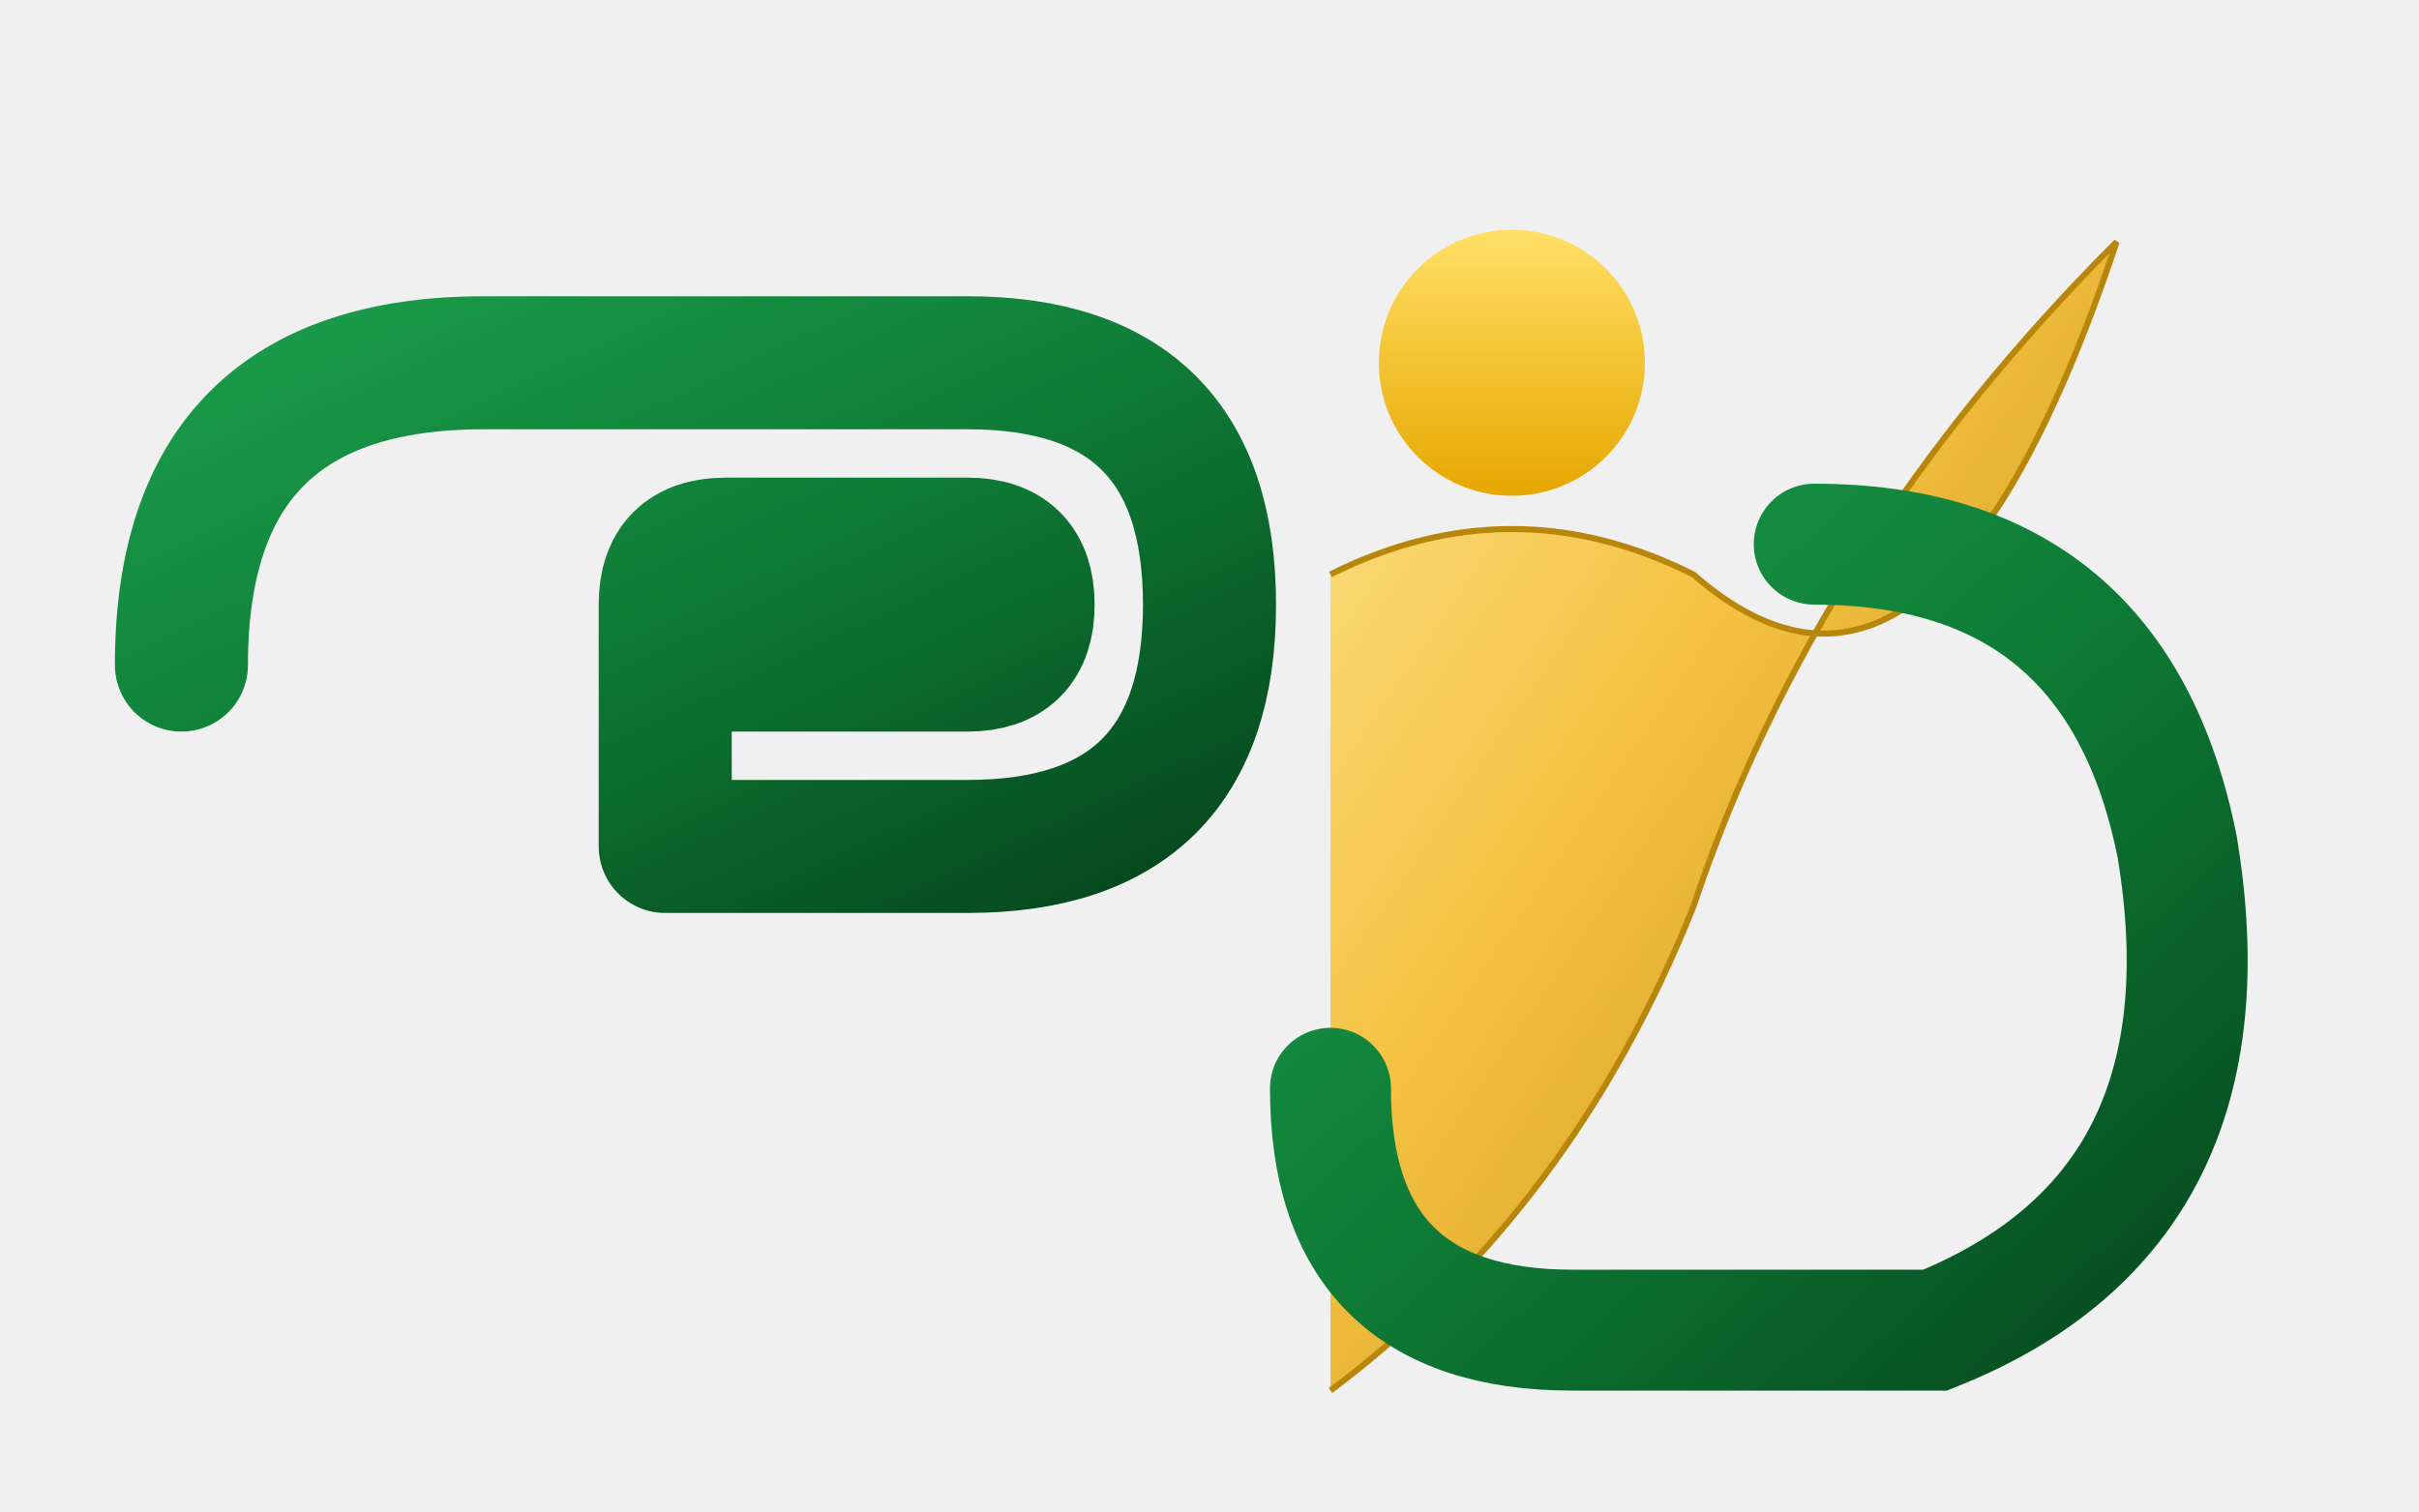
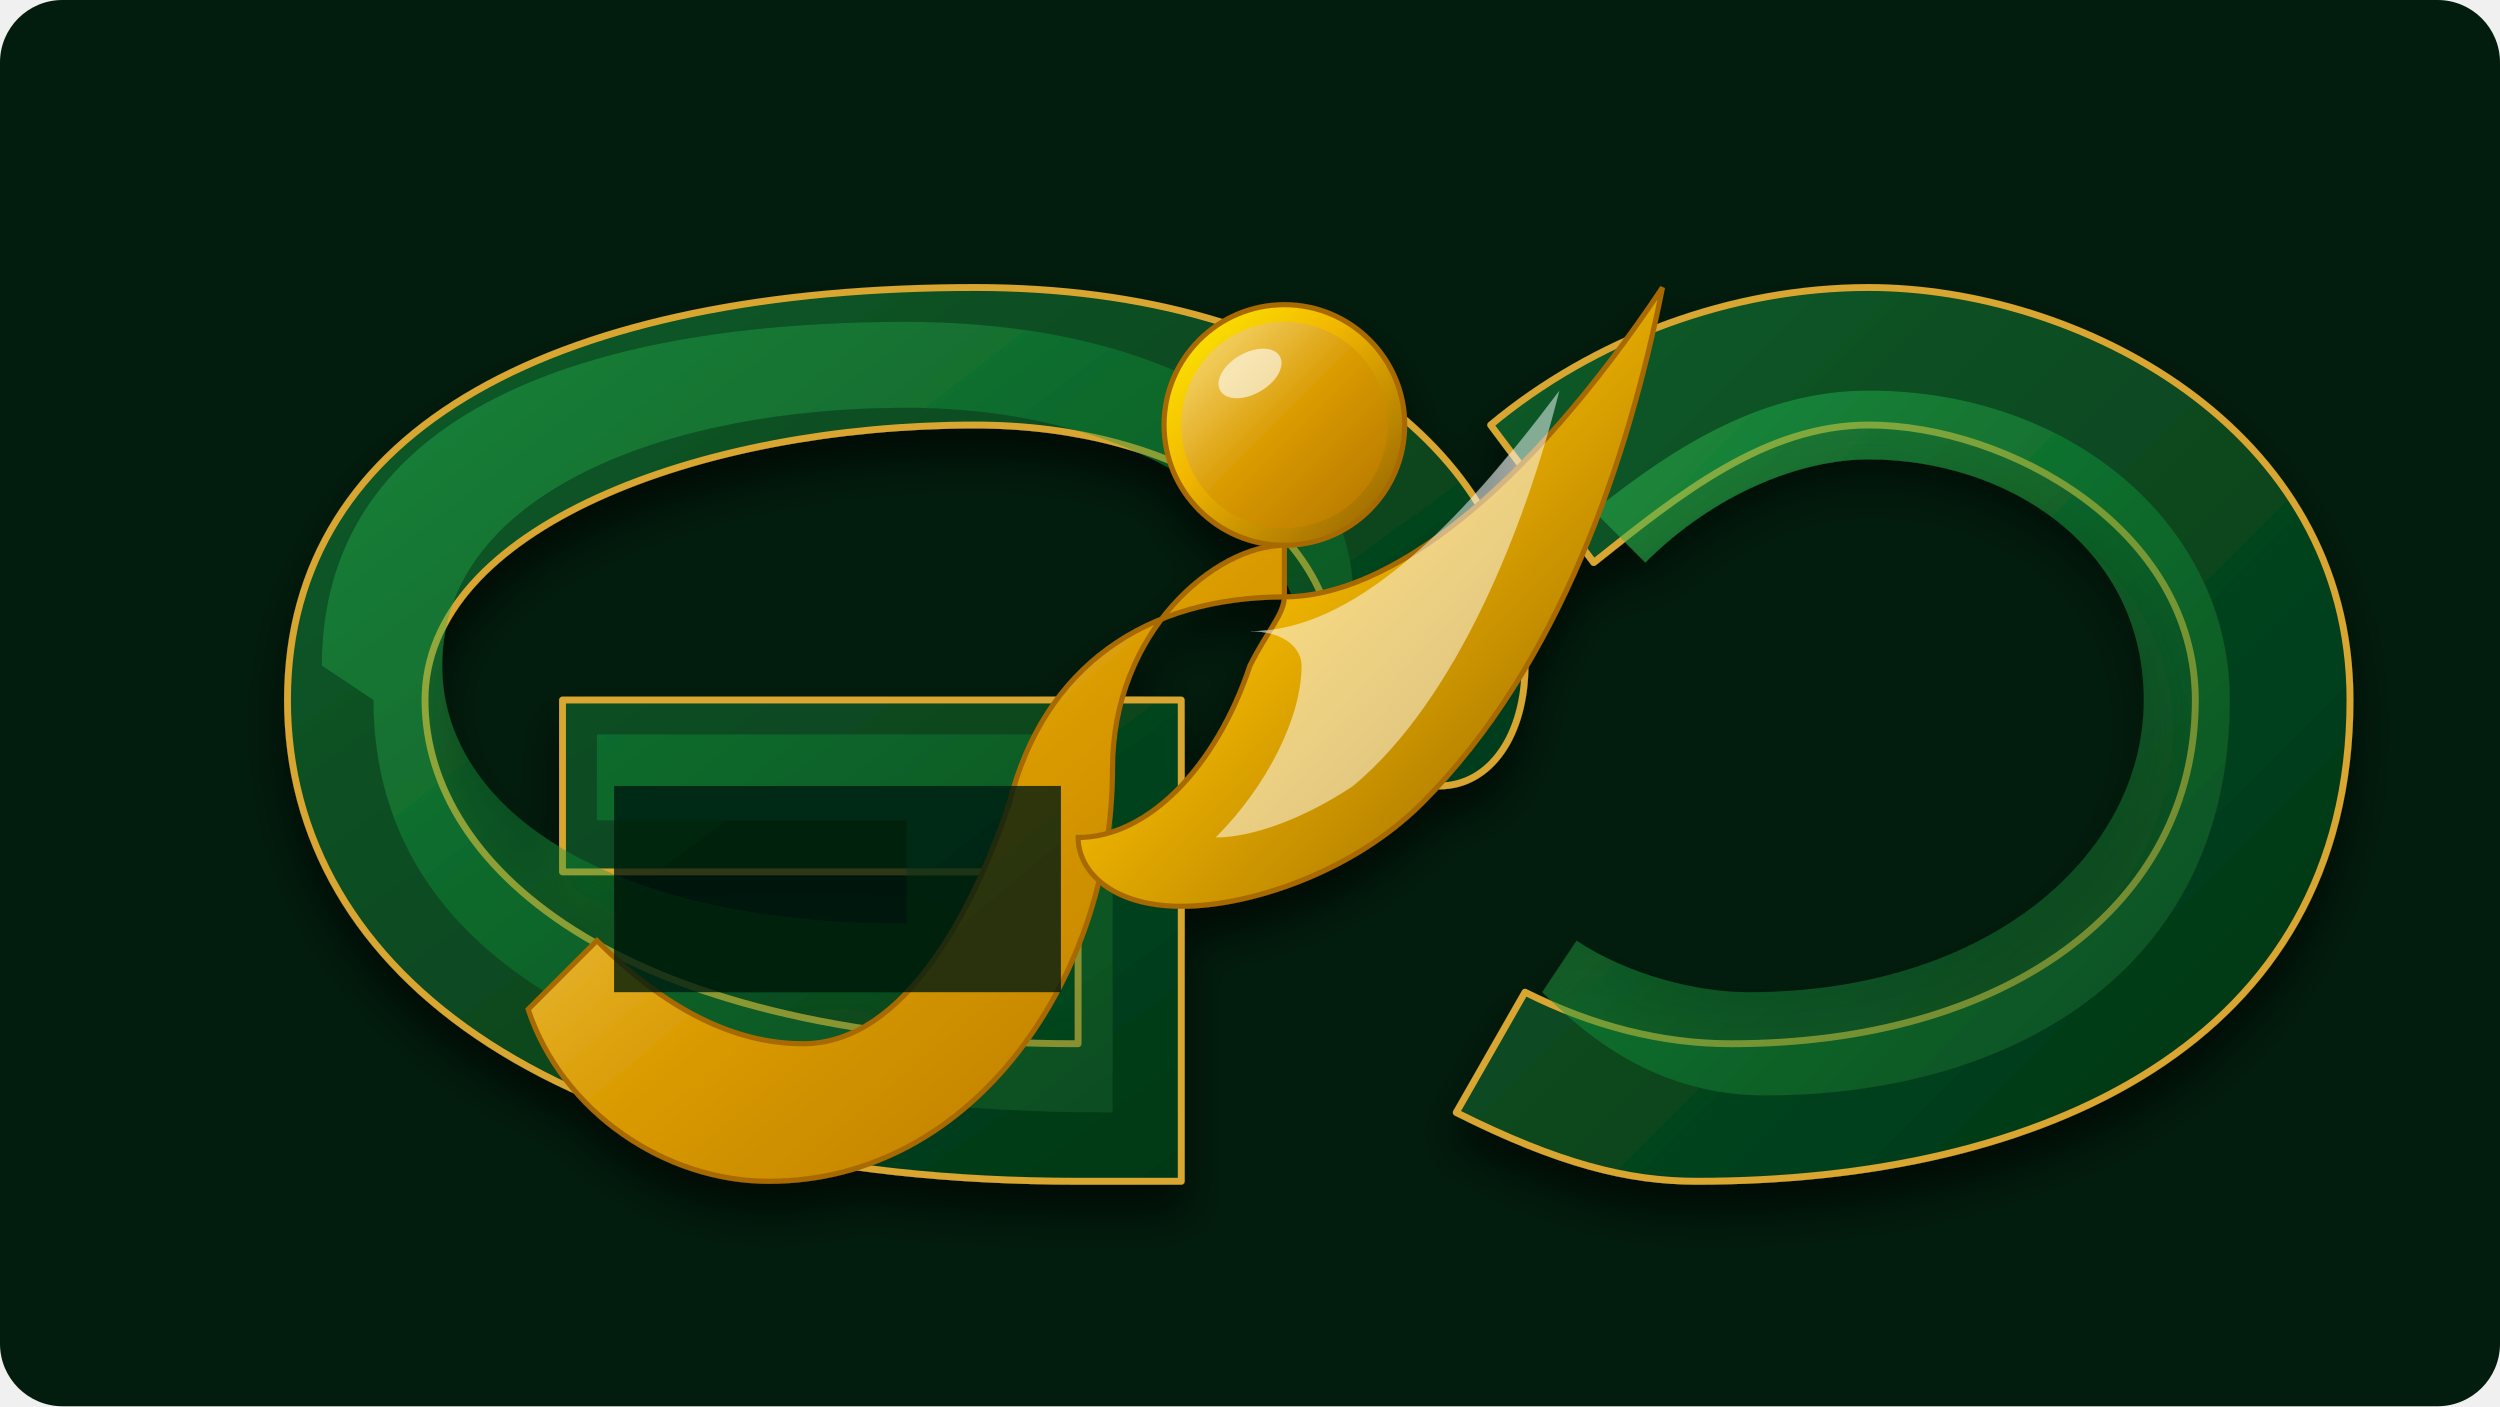
- <svg xmlns="http://www.w3.org/2000/svg" viewBox="0 0 400 250" width="400" height="250">
+ <svg xmlns="http://www.w3.org/2000/svg" viewBox="0 0 800 450" width="100%" height="100%">
  <defs>
-     <linearGradient id="greenGrad" x1="0%" y1="0%" x2="100%" y2="100%">
-       <stop offset="0%" stop-color="#1a9b4a" />
-       <stop offset="50%" stop-color="#0e7a35" />
-       <stop offset="100%" stop-color="#064a1f" />
+     <rect id="bg" width="800" height="450" rx="20" fill="#021c0d" />
+     <linearGradient id="goldBright" x1="0%" y1="0%" x2="100%" y2="100%">
+       <stop offset="0%" stop-color="#FFF200" />
+       <stop offset="40%" stop-color="#F2B705" />
+       <stop offset="100%" stop-color="#8A5A00" />
    </linearGradient>
-     <linearGradient id="goldGrad" x1="0%" y1="0%" x2="100%" y2="100%">
-       <stop offset="0%" stop-color="#fce38a" />
-       <stop offset="40%" stop-color="#f5c242" />
-       <stop offset="100%" stop-color="#b8860b" />
+     <linearGradient id="goldBody" x1="0%" y1="0%" x2="100%" y2="100%">
+       <stop offset="0%" stop-color="#FCE181" />
+       <stop offset="50%" stop-color="#D99A00" />
+       <stop offset="100%" stop-color="#B37400" />
    </linearGradient>
-     <linearGradient id="headGrad" x1="0%" y1="0%" x2="0%" y2="100%">
-       <stop offset="0%" stop-color="#ffe066" />
-       <stop offset="100%" stop-color="#e6a700" />
+     <linearGradient id="greenDark" x1="0%" y1="0%" x2="100%" y2="100%">
+       <stop offset="0%" stop-color="#0A5C2A" />
+       <stop offset="100%" stop-color="#043314" />
    </linearGradient>
+     <linearGradient id="greenLight" x1="0%" y1="0%" x2="100%" y2="100%">
+       <stop offset="0%" stop-color="#35C357" />
+       <stop offset="50%" stop-color="#168F38" />
+       <stop offset="100%" stop-color="#0A5C2A" />
+     </linearGradient>
+     <filter id="dropShadow" x="-10%" y="-10%" width="120%" height="120%">
+       <feDropShadow dx="0" dy="8" stdDeviation="6" flood-color="#000" flood-opacity="0.6" />
+     </filter>
+     <filter id="glow" x="-20%" y="-20%" width="140%" height="140%">
+       <feGaussianBlur stdDeviation="4" result="blur" />
+       <feComposite in="SourceGraphic" in2="blur" operator="over" />
+     </filter>
  </defs>
-   <path d="M 30 110 Q 30 60 80 60 L 160 60 Q 200 60 200 100 Q 200 140 160 140 L 110 140 L 110 100 Q 110 90 120 90 L 160 90 Q 170 90 170 100 Q 170 110 160 110 L 120 110" fill="none" stroke="url(#greenGrad)" stroke-width="22" stroke-linecap="round" stroke-linejoin="round" />
-   <circle cx="250" cy="60" r="22" fill="url(#headGrad)" />
-   <path d="M 220 95 Q 250 80 280 95 Q 320 130 350 40 Q 300 90 280 150 Q 260 200 220 230" fill="url(#goldGrad)" stroke="#b8860b" stroke-width="1" />
-   <path d="M 300 90 Q 350 90 360 140 Q 370 200 320 220 L 260 220 Q 220 220 220 180" fill="none" stroke="url(#greenGrad)" stroke-width="20" stroke-linecap="round" />
+   <use href="#bg" />
+   <g transform="translate(70, 70) scale(1.1)" filter="url(#dropShadow)">
+     <path d="M 250,280 C 100,280 20,220 20,140 C 20,60 100,20 220,20 C 320,20 380,70 380,130 C 380,150 370,165 355,165 C 340,165 325,150 325,130 C 325,90 280,60 220,60 C 140,60 60,90 60,140 C 60,190 120,240 250,240 L 250,190 L 100,190 L 100,140 L 280,140 L 280,280 Z" fill="url(#greenDark)" stroke="#D9A632" stroke-width="2" stroke-linejoin="round" />
+     <path d="M 30,130 C 30,60 100,30 200,30 C 280,30 330,65 330,110 C 330,120 325,125 315,125 C 315,90 270,55 200,55 C 130,55 65,80 65,130 C 65,170 110,205 200,205 L 200,175 L 110,175 L 110,150 L 260,150 L 260,260 C 130,260 45,220 45,140 Z" fill="url(#greenLight)" opacity="0.4" />
+     <path d="M 430,280 C 530,280 620,240 620,140 C 620,60 540,20 480,20 C 440,20 400,35 370,60 L 400,100 C 425,80 450,60 480,60 C 520,60 575,90 575,140 C 575,200 520,240 440,240 C 420,240 400,235 380,225 L 360,260 C 390,275 410,280 430,280 Z" fill="url(#greenDark)" stroke="#D9A632" stroke-width="2" stroke-linejoin="round" />
+     <path d="M 450,255 C 520,255 585,220 585,140 C 585,90 540,50 480,50 C 450,50 425,65 400,85 L 415,100 C 435,80 460,70 480,70 C 520,70 560,95 560,140 C 560,185 515,225 445,225 C 430,225 410,220 395,210 L 385,225 C 400,240 420,255 450,255 Z" fill="url(#greenLight)" opacity="0.5" />
+     <circle cx="310" cy="60" r="35" fill="url(#goldBright)" stroke="#A86B00" stroke-width="1.5" />
+     <circle cx="310" cy="60" r="30" fill="url(#goldBody)" />
+     <ellipse cx="300" cy="45" rx="10" ry="6" fill="#FFF" opacity="0.6" transform="rotate(-30 300 45)" />
+     <path d="M 310,95               C 290,95 260,120 260,160               C 260,220 220,280 160,280               C 130,280 100,260 90,230               L 110,210               C 130,230 150,240 170,240               C 200,240 220,200 230,170               C 240,130 270,110 310,110               L 310,95 Z" fill="url(#goldBody)" stroke="#A86B00" stroke-width="1.5" />
+     <path d="M 310,110               C 340,110 380,80 420,20               C 410,70 390,130 350,170               C 330,190 300,200 280,200               C 260,200 250,190 250,180               C 270,180 290,160 300,130               C 305,120 310,115 310,110 Z" fill="url(#goldBright)" stroke="#A86B00" stroke-width="1.5" />
+     <path d="M 300,120 C 330,120 360,90 390,50 C 380,90 360,140 330,165 C 315,175 300,180 290,180 C 305,165 315,145 315,130 C 315,125 310,120 300,120 Z" fill="#FFF" opacity="0.5" />
+     <path d="M 115,165 L 245,165 L 245,225 L 115,225 Z" fill="#021c0d" opacity="0.8" />
+   </g>
+   <path d="M 100,400 L 700,400" stroke="url(#goldBright)" stroke-width="4" opacity="0.3" stroke-linecap="round" />
</svg>
